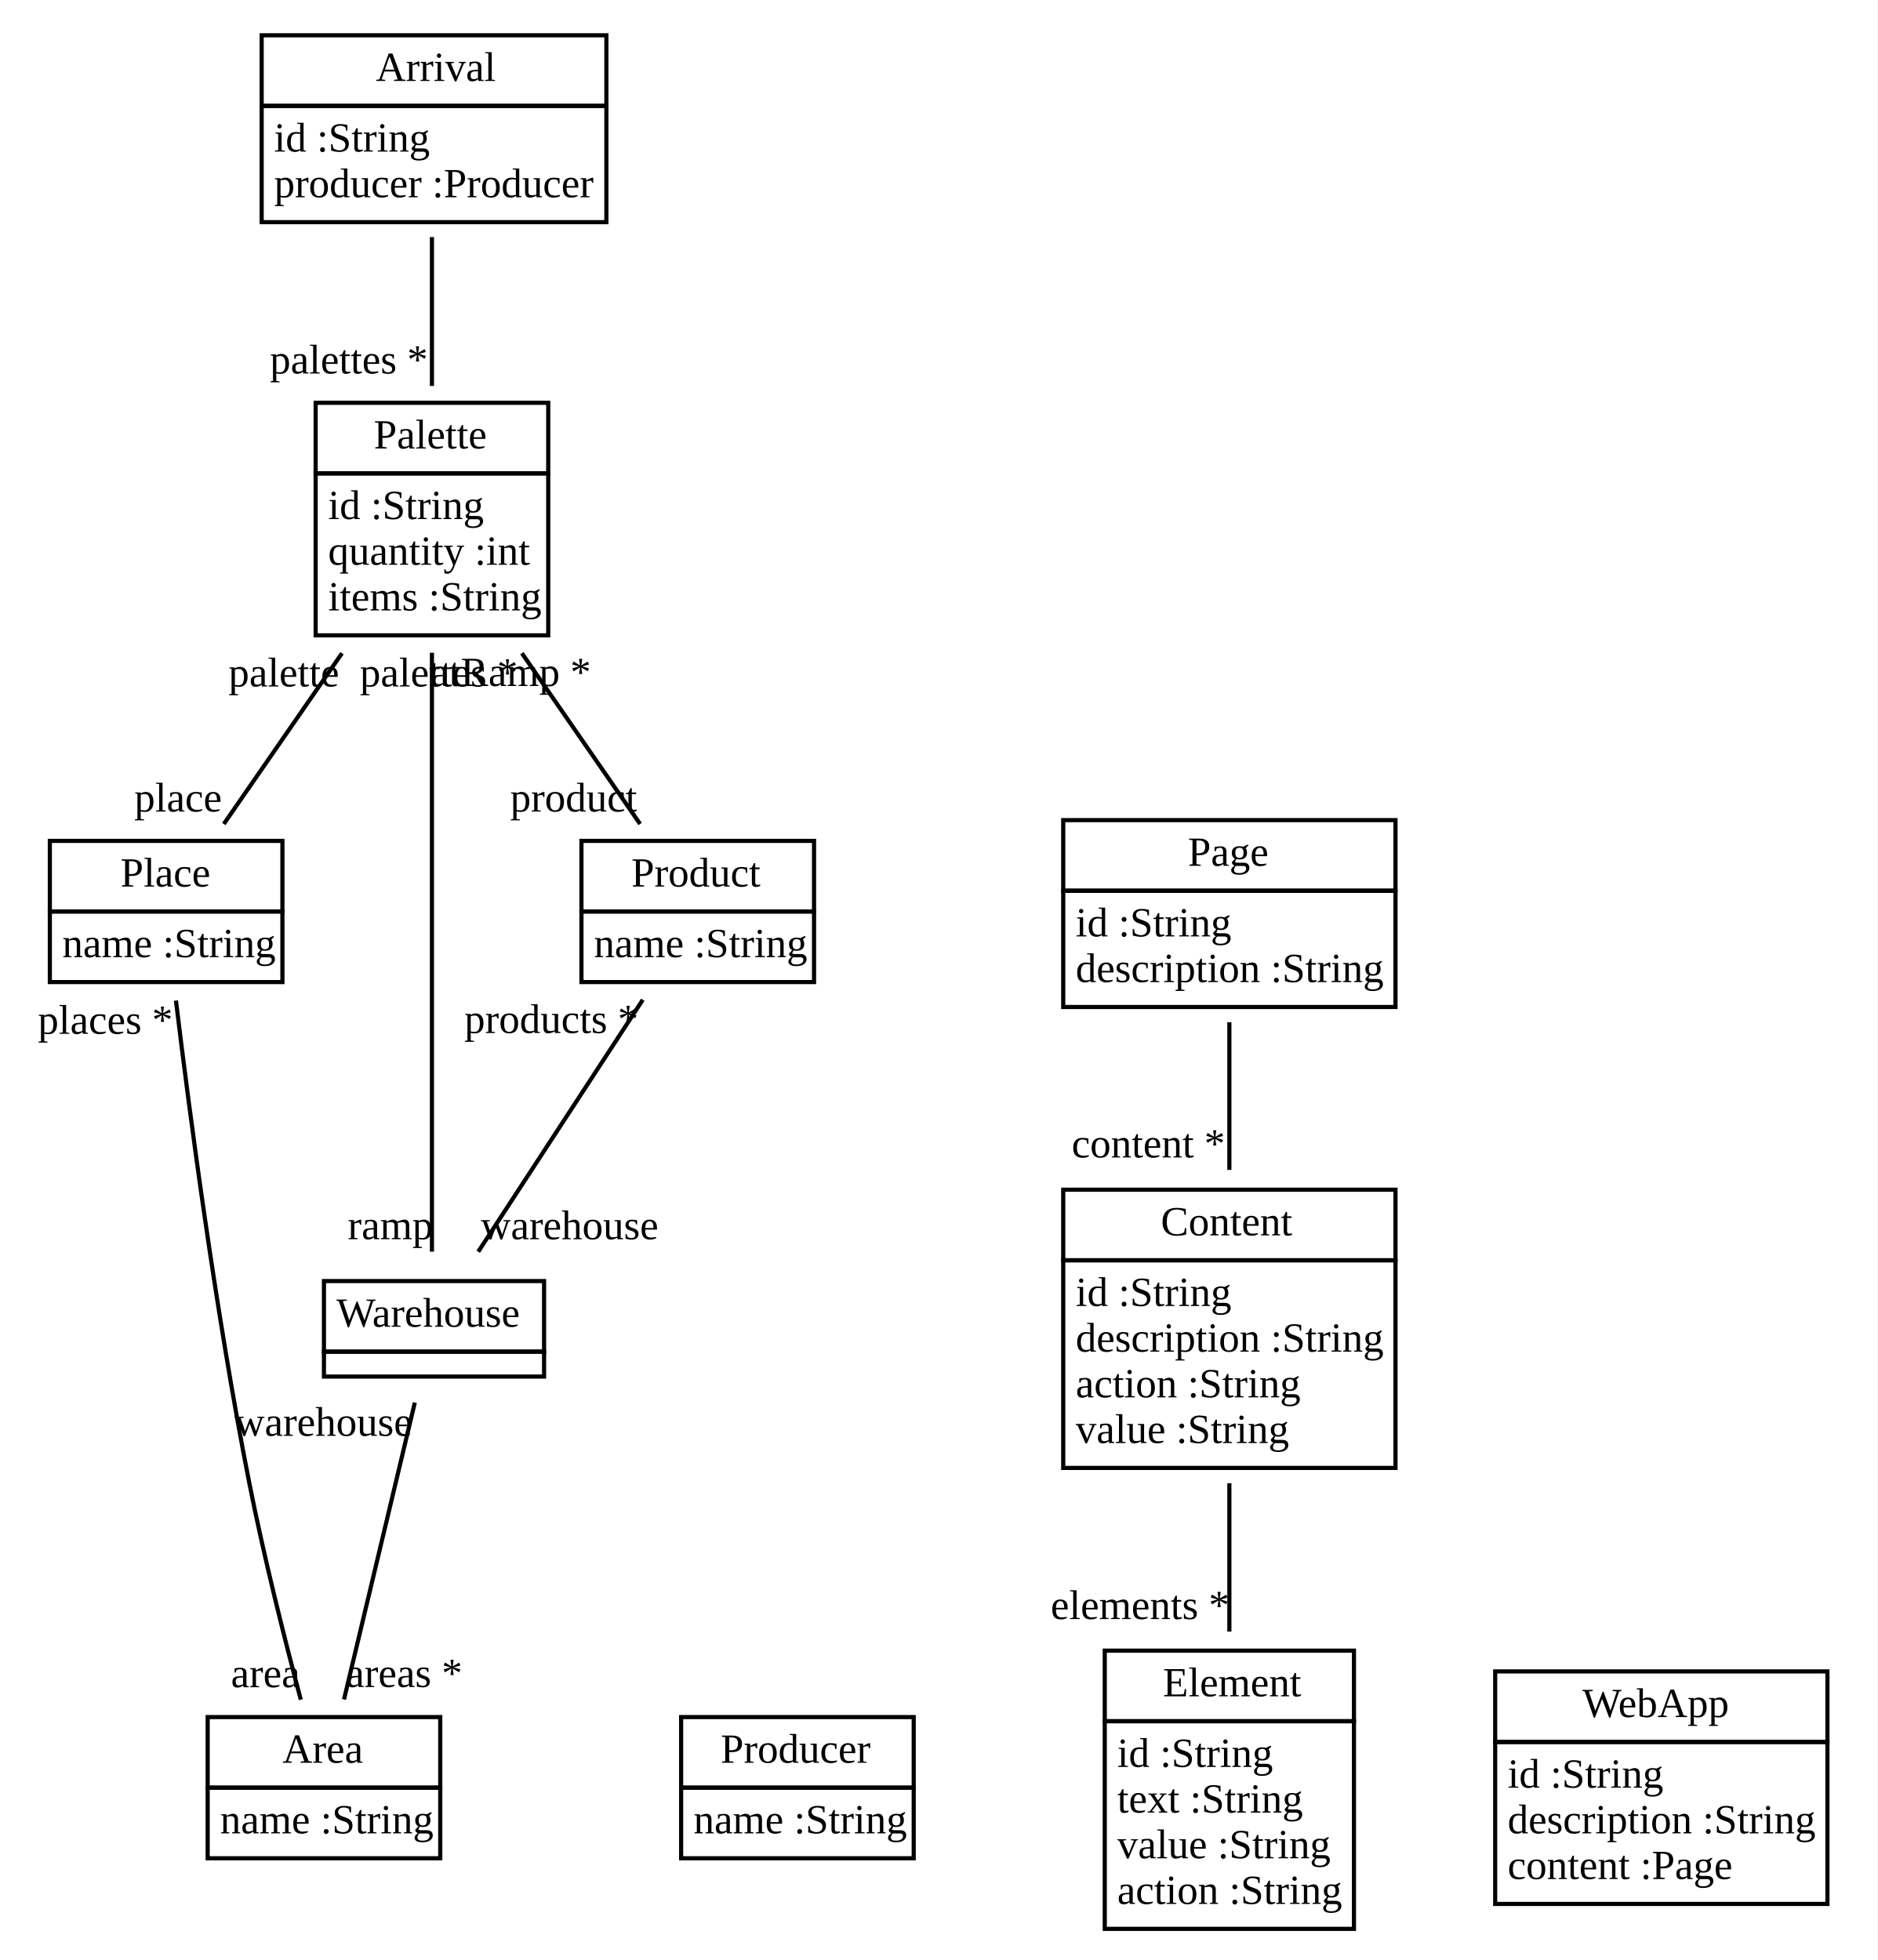
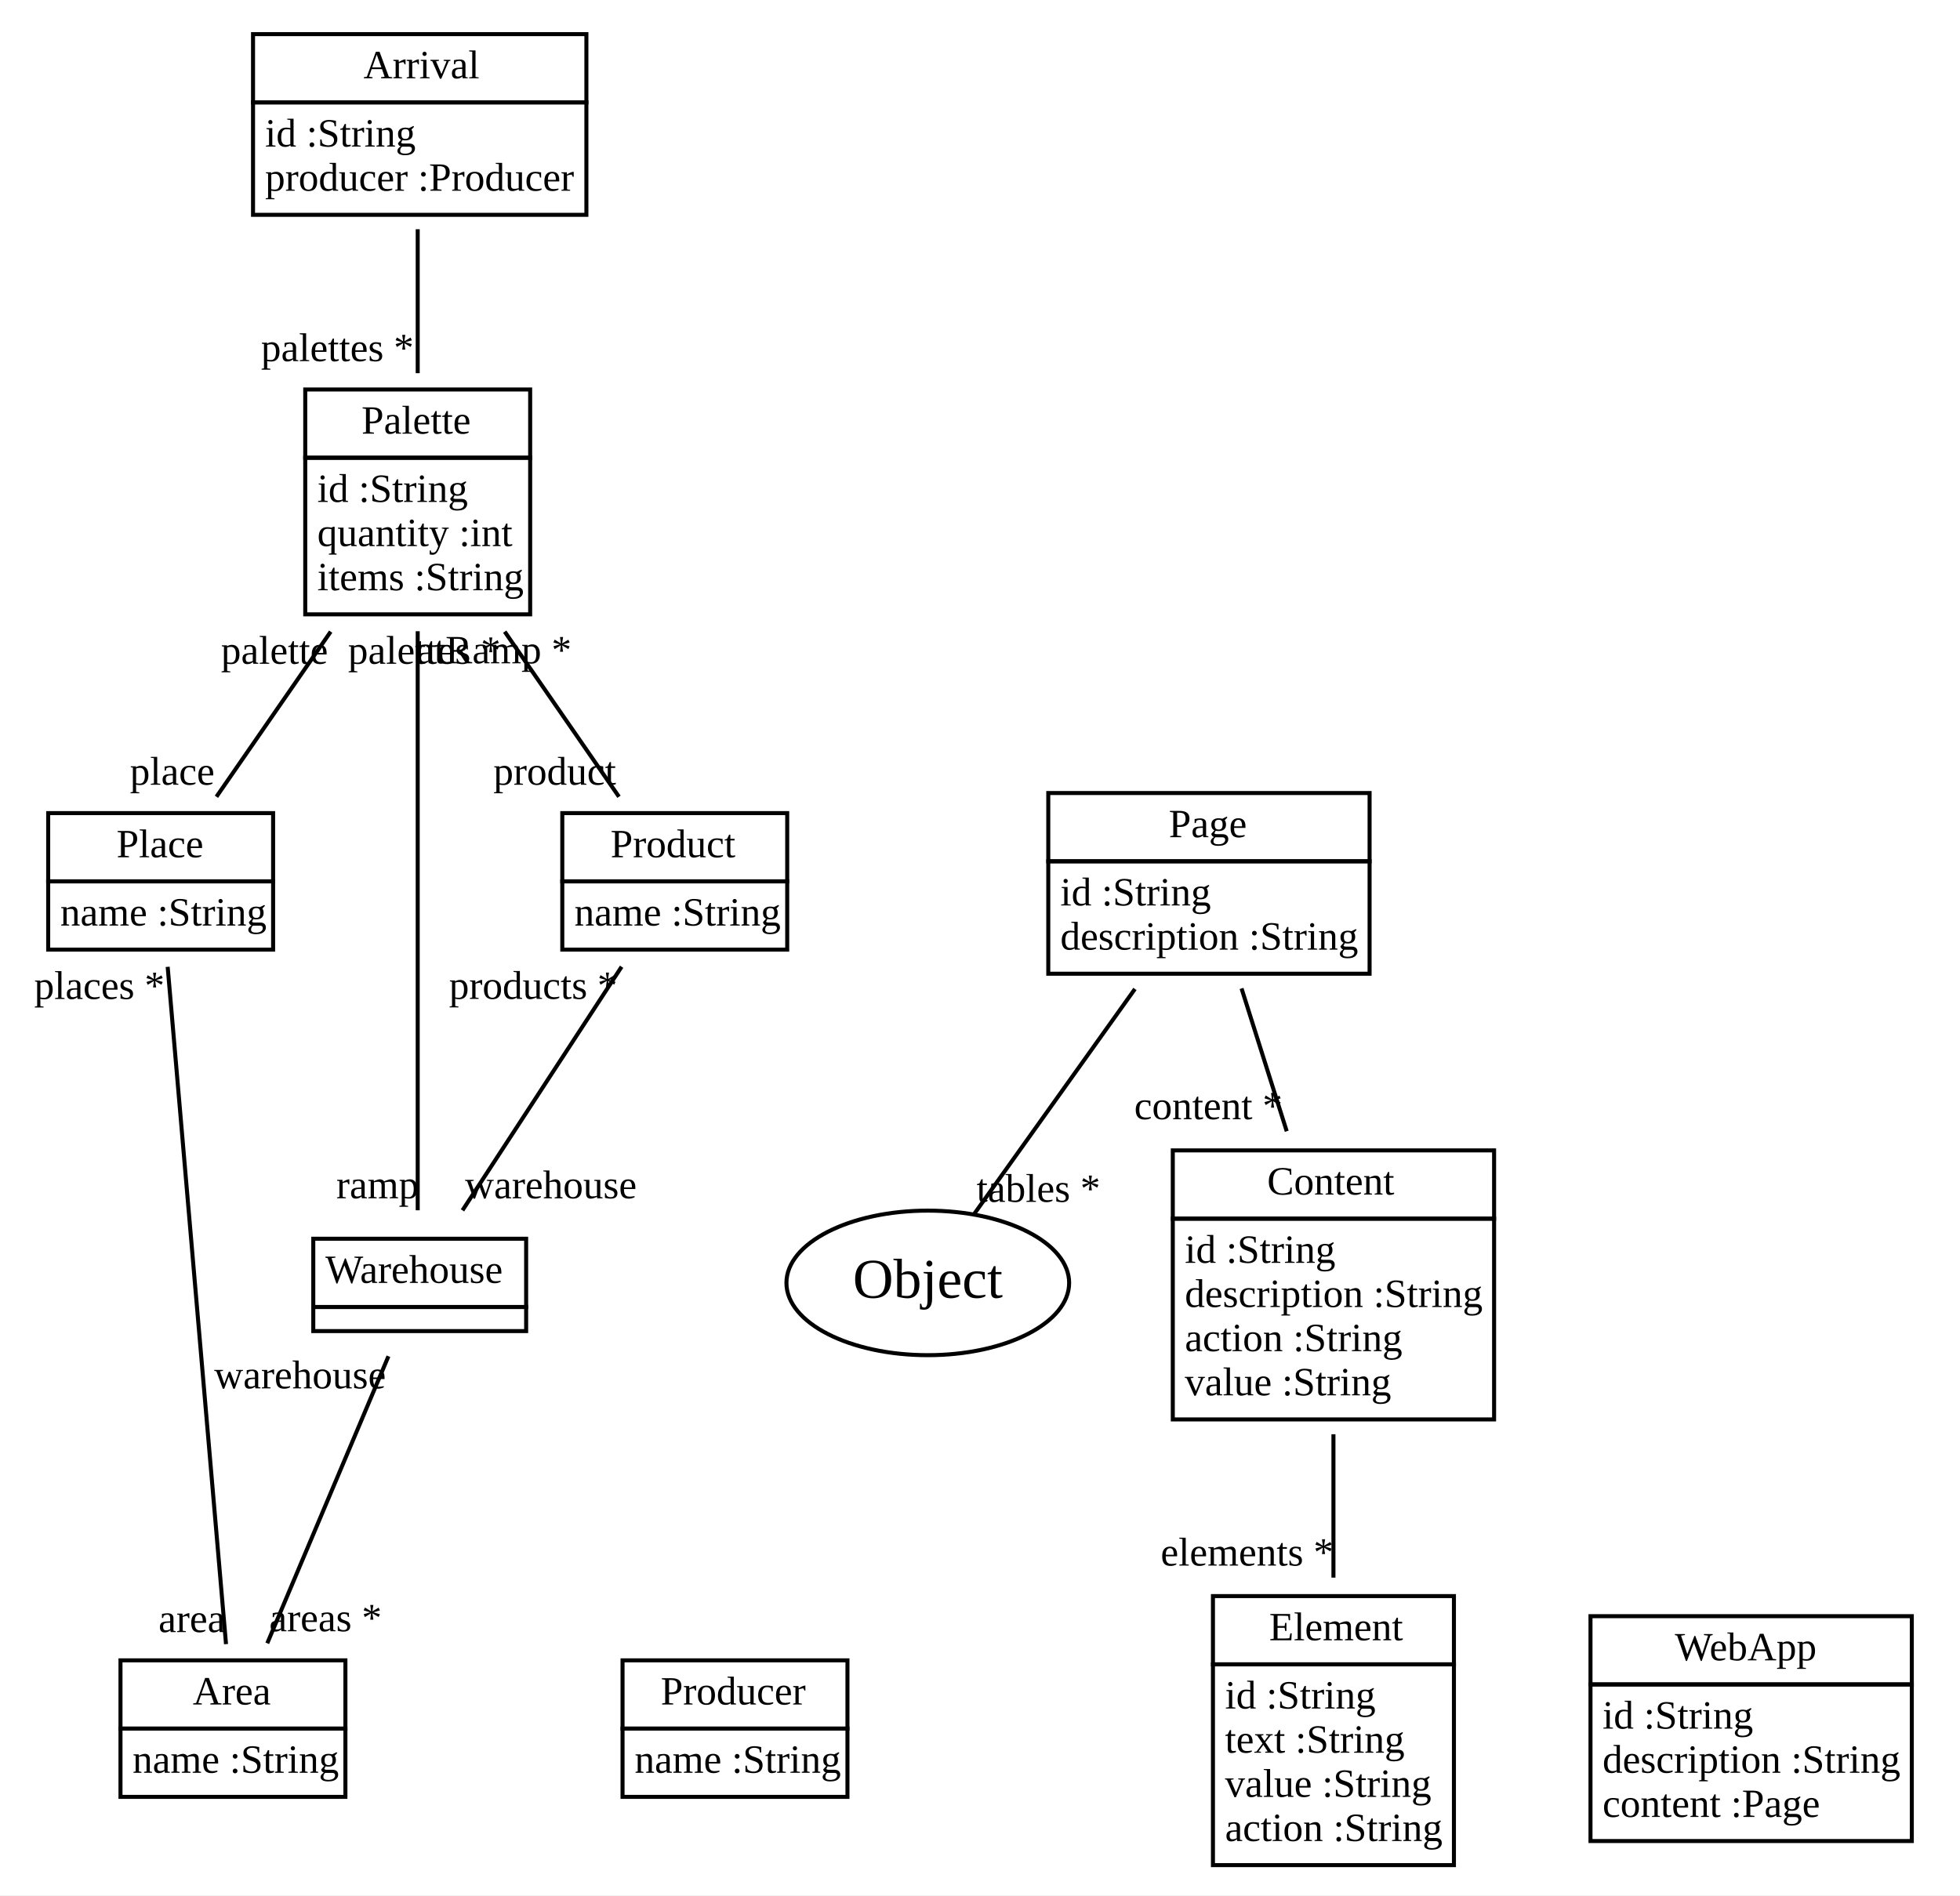
- <svg xmlns="http://www.w3.org/2000/svg" width="452pt" height="472pt" viewBox="0.00 0.00 452.00 472.00">
+ <svg xmlns="http://www.w3.org/2000/svg" width="488pt" height="472pt" viewBox="0.00 0.00 488.00 472.00">
  <g id="graph0" class="graph" transform="scale(1 1) rotate(0) translate(4 468)">
-     <polygon fill="white" stroke="none" points="-4,4 -4,-468 448,-468 448,4 -4,4" />
+     <polygon fill="white" stroke="none" points="-4,4 -4,-468 484,-468 484,4 -4,4" />
    <g id="node1" class="node">
      <polygon fill="none" stroke="black" points="72,-354 72,-371 128,-371 128,-354 72,-354" />
      <text text-anchor="start" x="86" y="-360" font-family="Times New Roman,serif" font-size="10.00">Palette</text>
      <polygon fill="none" stroke="black" points="72,-315 72,-354 128,-354 128,-315 72,-315" />
      <text text-anchor="start" x="75" y="-343" font-family="Times New Roman,serif" font-size="10.00">id :String</text>
      <text text-anchor="start" x="75" y="-332" font-family="Times New Roman,serif" font-size="10.00">quantity :int</text>
      <text text-anchor="start" x="75" y="-321" font-family="Times New Roman,serif" font-size="10.00">items :String</text>
    </g>
    <g id="node10" class="node">
      <polygon fill="none" stroke="black" points="59,-442.5 59,-459.5 142,-459.5 142,-442.5 59,-442.5" />
      <text text-anchor="start" x="86.5" y="-448.5" font-family="Times New Roman,serif" font-size="10.00">Arrival</text>
      <polygon fill="none" stroke="black" points="59,-414.5 59,-442.5 142,-442.5 142,-414.5 59,-414.5" />
      <text text-anchor="start" x="62" y="-431.5" font-family="Times New Roman,serif" font-size="10.00">id :String</text>
      <text text-anchor="start" x="62" y="-420.5" font-family="Times New Roman,serif" font-size="10.00">producer :Producer</text>
    </g>
-     <g id="edge9" class="edge">
+     <g id="edge10" class="edge">
      <path fill="none" stroke="black" d="M100,-375.058C100,-386.71 100,-399.809 100,-410.909" />
      <text text-anchor="middle" x="80" y="-378.058" font-family="Times New Roman,serif" font-size="10.00">palettes *</text>
    </g>
    <g id="node2" class="node">
      <polygon fill="none" stroke="black" points="136,-248.5 136,-265.5 192,-265.5 192,-248.5 136,-248.5" />
      <text text-anchor="start" x="148" y="-254.5" font-family="Times New Roman,serif" font-size="10.00">Product</text>
      <polygon fill="none" stroke="black" points="136,-231.5 136,-248.5 192,-248.5 192,-231.5 136,-231.5" />
      <text text-anchor="start" x="139" y="-237.5" font-family="Times New Roman,serif" font-size="10.00">name :String</text>
    </g>
    <g id="edge1" class="edge">
      <path fill="none" stroke="black" d="M150.113,-269.571C141.804,-281.58 131.067,-297.099 121.663,-310.69" />
      <text text-anchor="middle" x="101.663" y="-302.69" font-family="Times New Roman,serif" font-size="10.00">palettes *</text>
      <text text-anchor="middle" x="134.113" y="-272.571" font-family="Times New Roman,serif" font-size="10.00">product</text>
    </g>
    <g id="node3" class="node">
      <polygon fill="none" stroke="black" points="8,-248.5 8,-265.5 64,-265.5 64,-248.5 8,-248.5" />
      <text text-anchor="start" x="25" y="-254.5" font-family="Times New Roman,serif" font-size="10.00">Place</text>
      <polygon fill="none" stroke="black" points="8,-231.5 8,-248.5 64,-248.5 64,-231.5 8,-231.5" />
      <text text-anchor="start" x="11" y="-237.5" font-family="Times New Roman,serif" font-size="10.00">name :String</text>
    </g>
    <g id="edge2" class="edge">
      <path fill="none" stroke="black" d="M49.887,-269.571C58.196,-281.58 68.933,-297.099 78.337,-310.69" />
      <text text-anchor="middle" x="64.337" y="-302.69" font-family="Times New Roman,serif" font-size="10.00">palette</text>
      <text text-anchor="middle" x="38.887" y="-272.571" font-family="Times New Roman,serif" font-size="10.00">place</text>
    </g>
    <g id="node4" class="node">
      <polygon fill="none" stroke="black" points="74,-142.5 74,-159.5 127,-159.5 127,-142.5 74,-142.5" />
      <text text-anchor="start" x="77" y="-148.5" font-family="Times New Roman,serif" font-size="10.00">Warehouse</text>
      <polygon fill="none" stroke="black" points="74,-136.5 74,-142.5 127,-142.5 127,-136.5 74,-136.5" />
    </g>
    <g id="edge3" class="edge">
      <path fill="none" stroke="black" d="M100,-166.583C100,-198.973 100,-269.738 100,-310.804" />
      <text text-anchor="middle" x="119" y="-302.804" font-family="Times New Roman,serif" font-size="10.00">atRamp *</text>
      <text text-anchor="middle" x="90" y="-169.583" font-family="Times New Roman,serif" font-size="10.00">ramp</text>
    </g>
    <g id="edge4" class="edge">
      <path fill="none" stroke="black" d="M111.148,-166.57C122.178,-183.461 139.064,-209.317 150.768,-227.239" />
      <text text-anchor="middle" x="128.768" y="-219.239" font-family="Times New Roman,serif" font-size="10.00">products *</text>
      <text text-anchor="middle" x="133.148" y="-169.57" font-family="Times New Roman,serif" font-size="10.00">warehouse</text>
    </g>
    <g id="node5" class="node">
-       <polygon fill="none" stroke="black" points="46,-37.5 46,-54.5 102,-54.5 102,-37.5 46,-37.5" />
-       <text text-anchor="start" x="64" y="-43.5" font-family="Times New Roman,serif" font-size="10.00">Area</text>
-       <polygon fill="none" stroke="black" points="46,-20.5 46,-37.5 102,-37.5 102,-20.5 46,-20.5" />
-       <text text-anchor="start" x="49" y="-26.5" font-family="Times New Roman,serif" font-size="10.00">name :String</text>
+       <polygon fill="none" stroke="black" points="26,-37.5 26,-54.5 82,-54.5 82,-37.5 26,-37.5" />
+       <text text-anchor="start" x="44" y="-43.5" font-family="Times New Roman,serif" font-size="10.00">Area</text>
+       <polygon fill="none" stroke="black" points="26,-20.5 26,-37.5 82,-37.5 82,-20.5 26,-20.5" />
+       <text text-anchor="start" x="29" y="-26.5" font-family="Times New Roman,serif" font-size="10.00">name :String</text>
    </g>
    <g id="edge5" class="edge">
-       <path fill="none" stroke="black" d="M68.423,-58.694C64.562,-73.173 59.508,-93.186 56,-111 47.949,-151.889 41.602,-200.254 38.363,-227.043" />
-       <text text-anchor="middle" x="21.363" y="-219.043" font-family="Times New Roman,serif" font-size="10.00">places *</text>
-       <text text-anchor="middle" x="59.923" y="-61.694" font-family="Times New Roman,serif" font-size="10.00">area</text>
+       <path fill="none" stroke="black" d="M52.274,-58.54C48.842,-98.386 41.196,-187.167 37.747,-227.214" />
+       <text text-anchor="middle" x="20.747" y="-219.214" font-family="Times New Roman,serif" font-size="10.00">places *</text>
+       <text text-anchor="middle" x="43.774" y="-61.54" font-family="Times New Roman,serif" font-size="10.00">area</text>
    </g>
    <g id="edge6" class="edge">
-       <path fill="none" stroke="black" d="M78.829,-58.747C83.734,-79.31 91.249,-110.814 95.881,-130.233" />
-       <text text-anchor="middle" x="73.881" y="-122.233" font-family="Times New Roman,serif" font-size="10.00">warehouse</text>
-       <text text-anchor="middle" x="93.329" y="-61.747" font-family="Times New Roman,serif" font-size="10.00">areas *</text>
+       <path fill="none" stroke="black" d="M62.544,-58.747C71.222,-79.31 84.518,-110.814 92.713,-130.233" />
+       <text text-anchor="middle" x="70.713" y="-122.233" font-family="Times New Roman,serif" font-size="10.00">warehouse</text>
+       <text text-anchor="middle" x="77.044" y="-61.747" font-family="Times New Roman,serif" font-size="10.00">areas *</text>
    </g>
    <g id="node6" class="node">
-       <polygon fill="none" stroke="black" points="160,-37.5 160,-54.5 216,-54.5 216,-37.5 160,-37.5" />
-       <text text-anchor="start" x="169.5" y="-43.5" font-family="Times New Roman,serif" font-size="10.00">Producer</text>
-       <polygon fill="none" stroke="black" points="160,-20.5 160,-37.5 216,-37.5 216,-20.5 160,-20.5" />
-       <text text-anchor="start" x="163" y="-26.5" font-family="Times New Roman,serif" font-size="10.00">name :String</text>
+       <polygon fill="none" stroke="black" points="151,-37.5 151,-54.5 207,-54.5 207,-37.5 151,-37.5" />
+       <text text-anchor="start" x="160.5" y="-43.5" font-family="Times New Roman,serif" font-size="10.00">Producer</text>
+       <polygon fill="none" stroke="black" points="151,-20.5 151,-37.5 207,-37.5 207,-20.5 151,-20.5" />
+       <text text-anchor="start" x="154" y="-26.5" font-family="Times New Roman,serif" font-size="10.00">name :String</text>
    </g>
    <g id="node7" class="node">
-       <polygon fill="none" stroke="black" points="252,-164.5 252,-181.5 332,-181.5 332,-164.5 252,-164.5" />
-       <text text-anchor="start" x="275.5" y="-170.5" font-family="Times New Roman,serif" font-size="10.00">Content</text>
-       <polygon fill="none" stroke="black" points="252,-114.5 252,-164.5 332,-164.5 332,-114.5 252,-114.5" />
-       <text text-anchor="start" x="255" y="-153.5" font-family="Times New Roman,serif" font-size="10.00">id :String</text>
-       <text text-anchor="start" x="255" y="-142.5" font-family="Times New Roman,serif" font-size="10.00">description :String</text>
-       <text text-anchor="start" x="255" y="-131.5" font-family="Times New Roman,serif" font-size="10.00">action :String</text>
-       <text text-anchor="start" x="255" y="-120.5" font-family="Times New Roman,serif" font-size="10.00">value :String</text>
+       <polygon fill="none" stroke="black" points="288,-164.5 288,-181.5 368,-181.5 368,-164.5 288,-164.5" />
+       <text text-anchor="start" x="311.5" y="-170.5" font-family="Times New Roman,serif" font-size="10.00">Content</text>
+       <polygon fill="none" stroke="black" points="288,-114.5 288,-164.5 368,-164.5 368,-114.5 288,-114.5" />
+       <text text-anchor="start" x="291" y="-153.5" font-family="Times New Roman,serif" font-size="10.00">id :String</text>
+       <text text-anchor="start" x="291" y="-142.5" font-family="Times New Roman,serif" font-size="10.00">description :String</text>
+       <text text-anchor="start" x="291" y="-131.5" font-family="Times New Roman,serif" font-size="10.00">action :String</text>
+       <text text-anchor="start" x="291" y="-120.5" font-family="Times New Roman,serif" font-size="10.00">value :String</text>
    </g>
    <g id="node9" class="node">
-       <polygon fill="none" stroke="black" points="252,-253.5 252,-270.5 332,-270.5 332,-253.5 252,-253.5" />
-       <text text-anchor="start" x="282" y="-259.5" font-family="Times New Roman,serif" font-size="10.00">Page</text>
-       <polygon fill="none" stroke="black" points="252,-225.5 252,-253.5 332,-253.5 332,-225.5 252,-225.5" />
-       <text text-anchor="start" x="255" y="-242.5" font-family="Times New Roman,serif" font-size="10.00">id :String</text>
-       <text text-anchor="start" x="255" y="-231.5" font-family="Times New Roman,serif" font-size="10.00">description :String</text>
+       <polygon fill="none" stroke="black" points="257,-253.5 257,-270.5 337,-270.5 337,-253.5 257,-253.5" />
+       <text text-anchor="start" x="287" y="-259.5" font-family="Times New Roman,serif" font-size="10.00">Page</text>
+       <polygon fill="none" stroke="black" points="257,-225.5 257,-253.5 337,-253.5 337,-225.5 257,-225.5" />
+       <text text-anchor="start" x="260" y="-242.5" font-family="Times New Roman,serif" font-size="10.00">id :String</text>
+       <text text-anchor="start" x="260" y="-231.5" font-family="Times New Roman,serif" font-size="10.00">description :String</text>
+     </g>
+     <g id="edge9" class="edge">
+       <path fill="none" stroke="black" d="M316.369,-186.27C312.623,-198.11 308.556,-210.968 305.12,-221.831" />
+       <text text-anchor="middle" x="296.869" y="-189.27" font-family="Times New Roman,serif" font-size="10.00">content *</text>
+     </g>
+     <g id="node8" class="node">
+       <polygon fill="none" stroke="black" points="298,-53.5 298,-70.5 358,-70.5 358,-53.5 298,-53.5" />
+       <text text-anchor="start" x="312" y="-59.5" font-family="Times New Roman,serif" font-size="10.00">Element</text>
+       <polygon fill="none" stroke="black" points="298,-3.5 298,-53.5 358,-53.5 358,-3.5 298,-3.5" />
+       <text text-anchor="start" x="301" y="-42.5" font-family="Times New Roman,serif" font-size="10.00">id :String</text>
+       <text text-anchor="start" x="301" y="-31.5" font-family="Times New Roman,serif" font-size="10.00">text :String</text>
+       <text text-anchor="start" x="301" y="-20.5" font-family="Times New Roman,serif" font-size="10.00">value :String</text>
+       <text text-anchor="start" x="301" y="-9.5" font-family="Times New Roman,serif" font-size="10.00">action :String</text>
+     </g>
+     <g id="edge7" class="edge">
+       <path fill="none" stroke="black" d="M328,-75.099C328,-86.602 328,-99.303 328,-110.812" />
+       <text text-anchor="middle" x="306.5" y="-78.099" font-family="Times New Roman,serif" font-size="10.00">elements *</text>
+     </g>
+     <g id="node11" class="node">
+       <polygon fill="none" stroke="black" points="392,-48.5 392,-65.5 472,-65.5 472,-48.5 392,-48.5" />
+       <text text-anchor="start" x="413" y="-54.5" font-family="Times New Roman,serif" font-size="10.00">WebApp</text>
+       <polygon fill="none" stroke="black" points="392,-9.5 392,-48.5 472,-48.5 472,-9.5 392,-9.5" />
+       <text text-anchor="start" x="395" y="-37.5" font-family="Times New Roman,serif" font-size="10.00">id :String</text>
+       <text text-anchor="start" x="395" y="-26.5" font-family="Times New Roman,serif" font-size="10.00">description :String</text>
+       <text text-anchor="start" x="395" y="-15.5" font-family="Times New Roman,serif" font-size="10.00">content :Page</text>
+     </g>
+     <g id="node12" class="node">
+       <ellipse fill="none" stroke="black" cx="227" cy="-148.5" rx="35.194" ry="18" />
+       <text text-anchor="middle" x="227" y="-144.8" font-family="Times New Roman,serif" font-size="14.00">Object</text>
    </g>
    <g id="edge8" class="edge">
-       <path fill="none" stroke="black" d="M292,-186.27C292,-198.11 292,-210.968 292,-221.831" />
-       <text text-anchor="middle" x="272.5" y="-189.27" font-family="Times New Roman,serif" font-size="10.00">content *</text>
-     </g>
-     <g id="node8" class="node">
-       <polygon fill="none" stroke="black" points="262,-53.5 262,-70.5 322,-70.5 322,-53.5 262,-53.5" />
-       <text text-anchor="start" x="276" y="-59.5" font-family="Times New Roman,serif" font-size="10.00">Element</text>
-       <polygon fill="none" stroke="black" points="262,-3.5 262,-53.5 322,-53.5 322,-3.5 262,-3.5" />
-       <text text-anchor="start" x="265" y="-42.5" font-family="Times New Roman,serif" font-size="10.00">id :String</text>
-       <text text-anchor="start" x="265" y="-31.5" font-family="Times New Roman,serif" font-size="10.00">text :String</text>
-       <text text-anchor="start" x="265" y="-20.5" font-family="Times New Roman,serif" font-size="10.00">value :String</text>
-       <text text-anchor="start" x="265" y="-9.5" font-family="Times New Roman,serif" font-size="10.00">action :String</text>
-     </g>
-     <g id="edge7" class="edge">
-       <path fill="none" stroke="black" d="M292,-75.099C292,-86.602 292,-99.303 292,-110.812" />
-       <text text-anchor="middle" x="270.5" y="-78.099" font-family="Times New Roman,serif" font-size="10.00">elements *</text>
-     </g>
-     <g id="node11" class="node">
-       <polygon fill="none" stroke="black" points="356,-48.5 356,-65.5 436,-65.5 436,-48.5 356,-48.5" />
-       <text text-anchor="start" x="377" y="-54.5" font-family="Times New Roman,serif" font-size="10.00">WebApp</text>
-       <polygon fill="none" stroke="black" points="356,-9.5 356,-48.5 436,-48.5 436,-9.5 356,-9.5" />
-       <text text-anchor="start" x="359" y="-37.5" font-family="Times New Roman,serif" font-size="10.00">id :String</text>
-       <text text-anchor="start" x="359" y="-26.5" font-family="Times New Roman,serif" font-size="10.00">description :String</text>
-       <text text-anchor="start" x="359" y="-15.5" font-family="Times New Roman,serif" font-size="10.00">content :Page</text>
+       <path fill="none" stroke="black" d="M238.559,-165.683C249.432,-180.905 265.891,-203.947 278.574,-221.704" />
+       <text text-anchor="middle" x="254.559" y="-168.683" font-family="Times New Roman,serif" font-size="10.00">tables *</text>
    </g>
  </g>
</svg>
